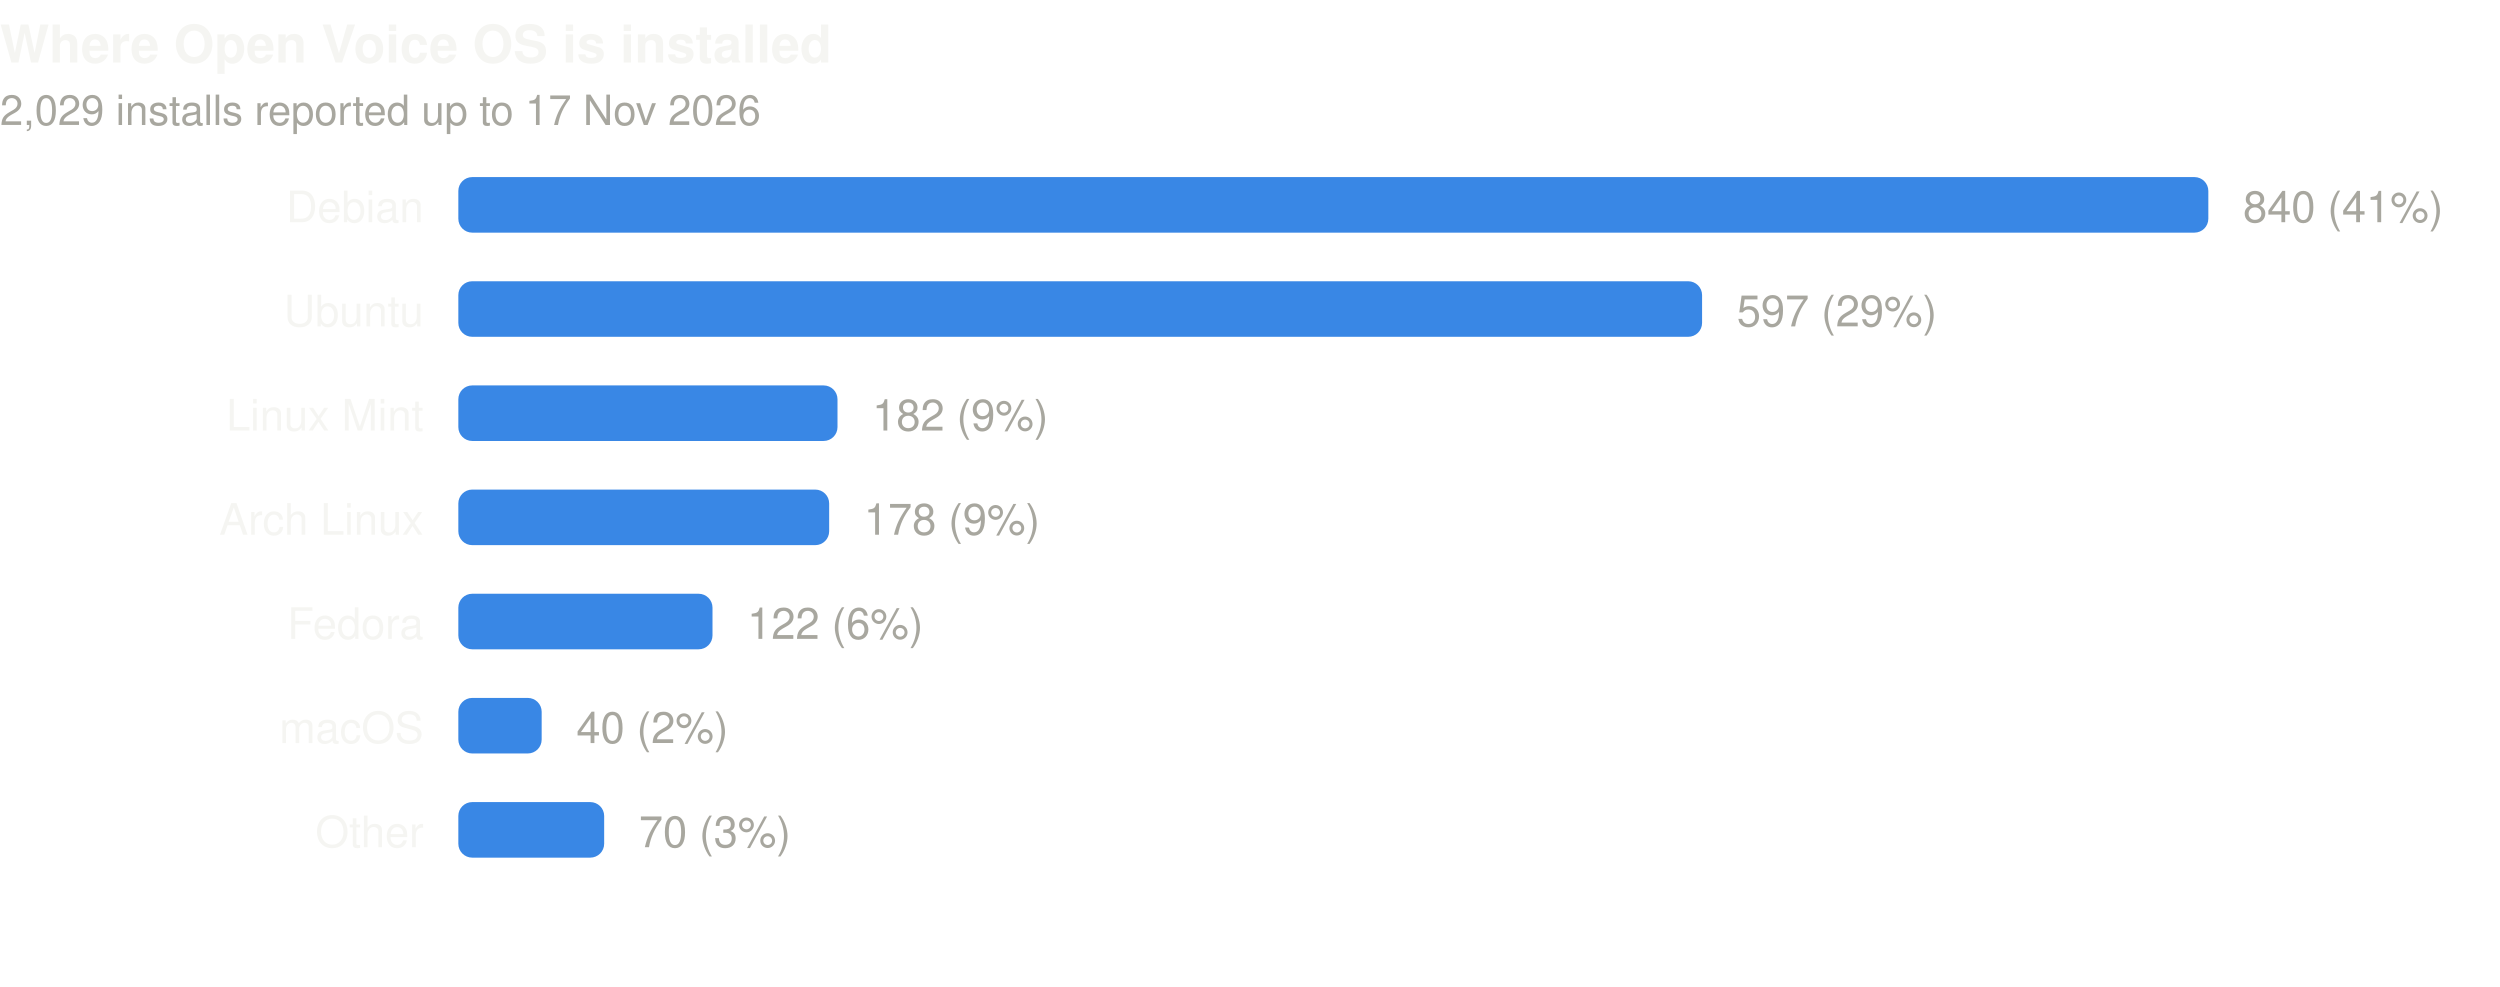
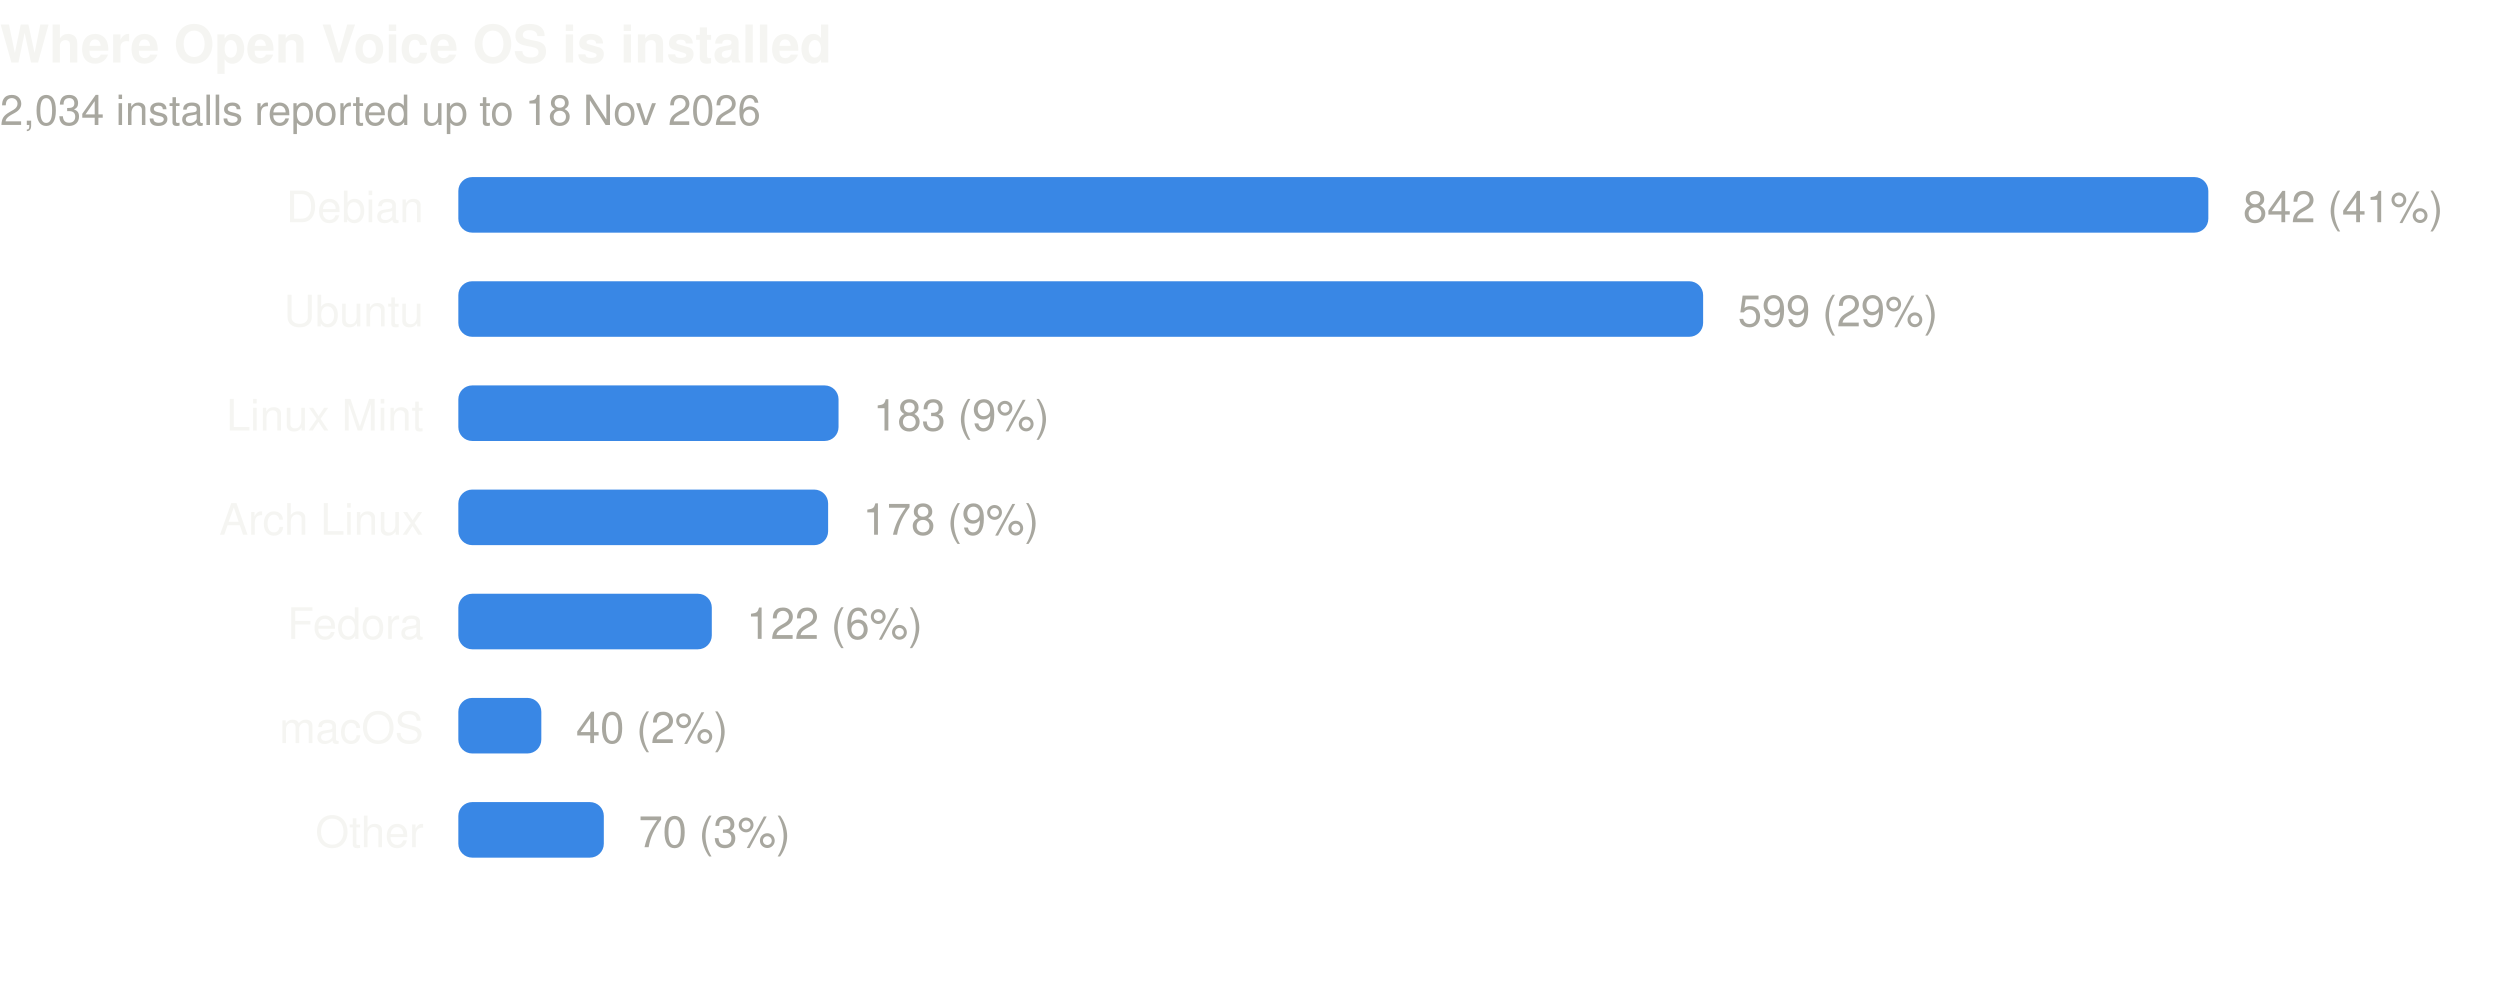
- <svg xmlns="http://www.w3.org/2000/svg" width="720" height="284" viewBox="0 0 720 284" role="img" aria-label="Where Open Voice OS is installed. 2,029 installs reported up to 17 Nov 2026">
+ <svg xmlns="http://www.w3.org/2000/svg" width="720" height="284" viewBox="0 0 720 284" role="img" aria-label="Where Open Voice OS is installed. 2,034 installs reported up to 18 Nov 2026">
  <text x="0" y="18" font-family="ui-sans-serif,-apple-system,BlinkMacSystemFont,'Segoe UI',Helvetica,Arial,sans-serif" font-size="15" font-weight="600" fill="#f5f5f2">Where Open Voice OS is installed</text>
-   <text x="0" y="36" font-family="ui-sans-serif,-apple-system,BlinkMacSystemFont,'Segoe UI',Helvetica,Arial,sans-serif" font-size="12" fill="#a8a79f">2,029 installs reported up to 17 Nov 2026</text>
+   <text x="0" y="36" font-family="ui-sans-serif,-apple-system,BlinkMacSystemFont,'Segoe UI',Helvetica,Arial,sans-serif" font-size="12" fill="#a8a79f">2,034 installs reported up to 18 Nov 2026</text>
  <text x="122" y="64.0" text-anchor="end" font-family="ui-sans-serif,-apple-system,BlinkMacSystemFont,'Segoe UI',Helvetica,Arial,sans-serif" font-size="12.5" fill="#f5f5f2">Debian</text>
  <rect x="132" y="51.0" width="504.0" height="16" rx="4" fill="#3987e5" />
-   <text x="646.0" y="64.0" font-family="ui-sans-serif,-apple-system,BlinkMacSystemFont,'Segoe UI',Helvetica,Arial,sans-serif" font-size="12.5" fill="#a8a79f">840 (41%)</text>
+   <text x="646.0" y="64.0" font-family="ui-sans-serif,-apple-system,BlinkMacSystemFont,'Segoe UI',Helvetica,Arial,sans-serif" font-size="12.5" fill="#a8a79f">842 (41%)</text>
  <text x="122" y="94.0" text-anchor="end" font-family="ui-sans-serif,-apple-system,BlinkMacSystemFont,'Segoe UI',Helvetica,Arial,sans-serif" font-size="12.5" fill="#f5f5f2">Ubuntu</text>
-   <rect x="132" y="81.0" width="358.2" height="16" rx="4" fill="#3987e5" />
-   <text x="500.2" y="94.0" font-family="ui-sans-serif,-apple-system,BlinkMacSystemFont,'Segoe UI',Helvetica,Arial,sans-serif" font-size="12.5" fill="#a8a79f">597 (29%)</text>
+   <rect x="132" y="81.0" width="358.5" height="16" rx="4" fill="#3987e5" />
+   <text x="500.5" y="94.0" font-family="ui-sans-serif,-apple-system,BlinkMacSystemFont,'Segoe UI',Helvetica,Arial,sans-serif" font-size="12.5" fill="#a8a79f">599 (29%)</text>
  <text x="122" y="124.0" text-anchor="end" font-family="ui-sans-serif,-apple-system,BlinkMacSystemFont,'Segoe UI',Helvetica,Arial,sans-serif" font-size="12.5" fill="#f5f5f2">Linux Mint</text>
-   <rect x="132" y="111.0" width="109.2" height="16" rx="4" fill="#3987e5" />
-   <text x="251.2" y="124.0" font-family="ui-sans-serif,-apple-system,BlinkMacSystemFont,'Segoe UI',Helvetica,Arial,sans-serif" font-size="12.5" fill="#a8a79f">182 (9%)</text>
+   <rect x="132" y="111.0" width="109.5" height="16" rx="4" fill="#3987e5" />
+   <text x="251.5" y="124.0" font-family="ui-sans-serif,-apple-system,BlinkMacSystemFont,'Segoe UI',Helvetica,Arial,sans-serif" font-size="12.5" fill="#a8a79f">183 (9%)</text>
  <text x="122" y="154.0" text-anchor="end" font-family="ui-sans-serif,-apple-system,BlinkMacSystemFont,'Segoe UI',Helvetica,Arial,sans-serif" font-size="12.5" fill="#f5f5f2">Arch Linux</text>
-   <rect x="132" y="141.0" width="106.8" height="16" rx="4" fill="#3987e5" />
-   <text x="248.8" y="154.0" font-family="ui-sans-serif,-apple-system,BlinkMacSystemFont,'Segoe UI',Helvetica,Arial,sans-serif" font-size="12.5" fill="#a8a79f">178 (9%)</text>
+   <rect x="132" y="141.0" width="106.5" height="16" rx="4" fill="#3987e5" />
+   <text x="248.5" y="154.0" font-family="ui-sans-serif,-apple-system,BlinkMacSystemFont,'Segoe UI',Helvetica,Arial,sans-serif" font-size="12.5" fill="#a8a79f">178 (9%)</text>
  <text x="122" y="184.0" text-anchor="end" font-family="ui-sans-serif,-apple-system,BlinkMacSystemFont,'Segoe UI',Helvetica,Arial,sans-serif" font-size="12.5" fill="#f5f5f2">Fedora</text>
-   <rect x="132" y="171.0" width="73.2" height="16" rx="4" fill="#3987e5" />
-   <text x="215.2" y="184.0" font-family="ui-sans-serif,-apple-system,BlinkMacSystemFont,'Segoe UI',Helvetica,Arial,sans-serif" font-size="12.5" fill="#a8a79f">122 (6%)</text>
+   <rect x="132" y="171.0" width="73.0" height="16" rx="4" fill="#3987e5" />
+   <text x="215.0" y="184.0" font-family="ui-sans-serif,-apple-system,BlinkMacSystemFont,'Segoe UI',Helvetica,Arial,sans-serif" font-size="12.5" fill="#a8a79f">122 (6%)</text>
  <text x="122" y="214.0" text-anchor="end" font-family="ui-sans-serif,-apple-system,BlinkMacSystemFont,'Segoe UI',Helvetica,Arial,sans-serif" font-size="12.5" fill="#f5f5f2">macOS</text>
-   <rect x="132" y="201.0" width="24.0" height="16" rx="4" fill="#3987e5" />
-   <text x="166.0" y="214.0" font-family="ui-sans-serif,-apple-system,BlinkMacSystemFont,'Segoe UI',Helvetica,Arial,sans-serif" font-size="12.5" fill="#a8a79f">40 (2%)</text>
+   <rect x="132" y="201.0" width="23.9" height="16" rx="4" fill="#3987e5" />
+   <text x="165.9" y="214.0" font-family="ui-sans-serif,-apple-system,BlinkMacSystemFont,'Segoe UI',Helvetica,Arial,sans-serif" font-size="12.5" fill="#a8a79f">40 (2%)</text>
  <text x="122" y="244.0" text-anchor="end" font-family="ui-sans-serif,-apple-system,BlinkMacSystemFont,'Segoe UI',Helvetica,Arial,sans-serif" font-size="12.5" fill="#f5f5f2">Other</text>
-   <rect x="132" y="231.0" width="42.0" height="16" rx="4" fill="#3987e5" />
-   <text x="184.0" y="244.0" font-family="ui-sans-serif,-apple-system,BlinkMacSystemFont,'Segoe UI',Helvetica,Arial,sans-serif" font-size="12.5" fill="#a8a79f">70 (3%)</text>
+   <rect x="132" y="231.0" width="41.9" height="16" rx="4" fill="#3987e5" />
+   <text x="183.9" y="244.0" font-family="ui-sans-serif,-apple-system,BlinkMacSystemFont,'Segoe UI',Helvetica,Arial,sans-serif" font-size="12.5" fill="#a8a79f">70 (3%)</text>
</svg>
